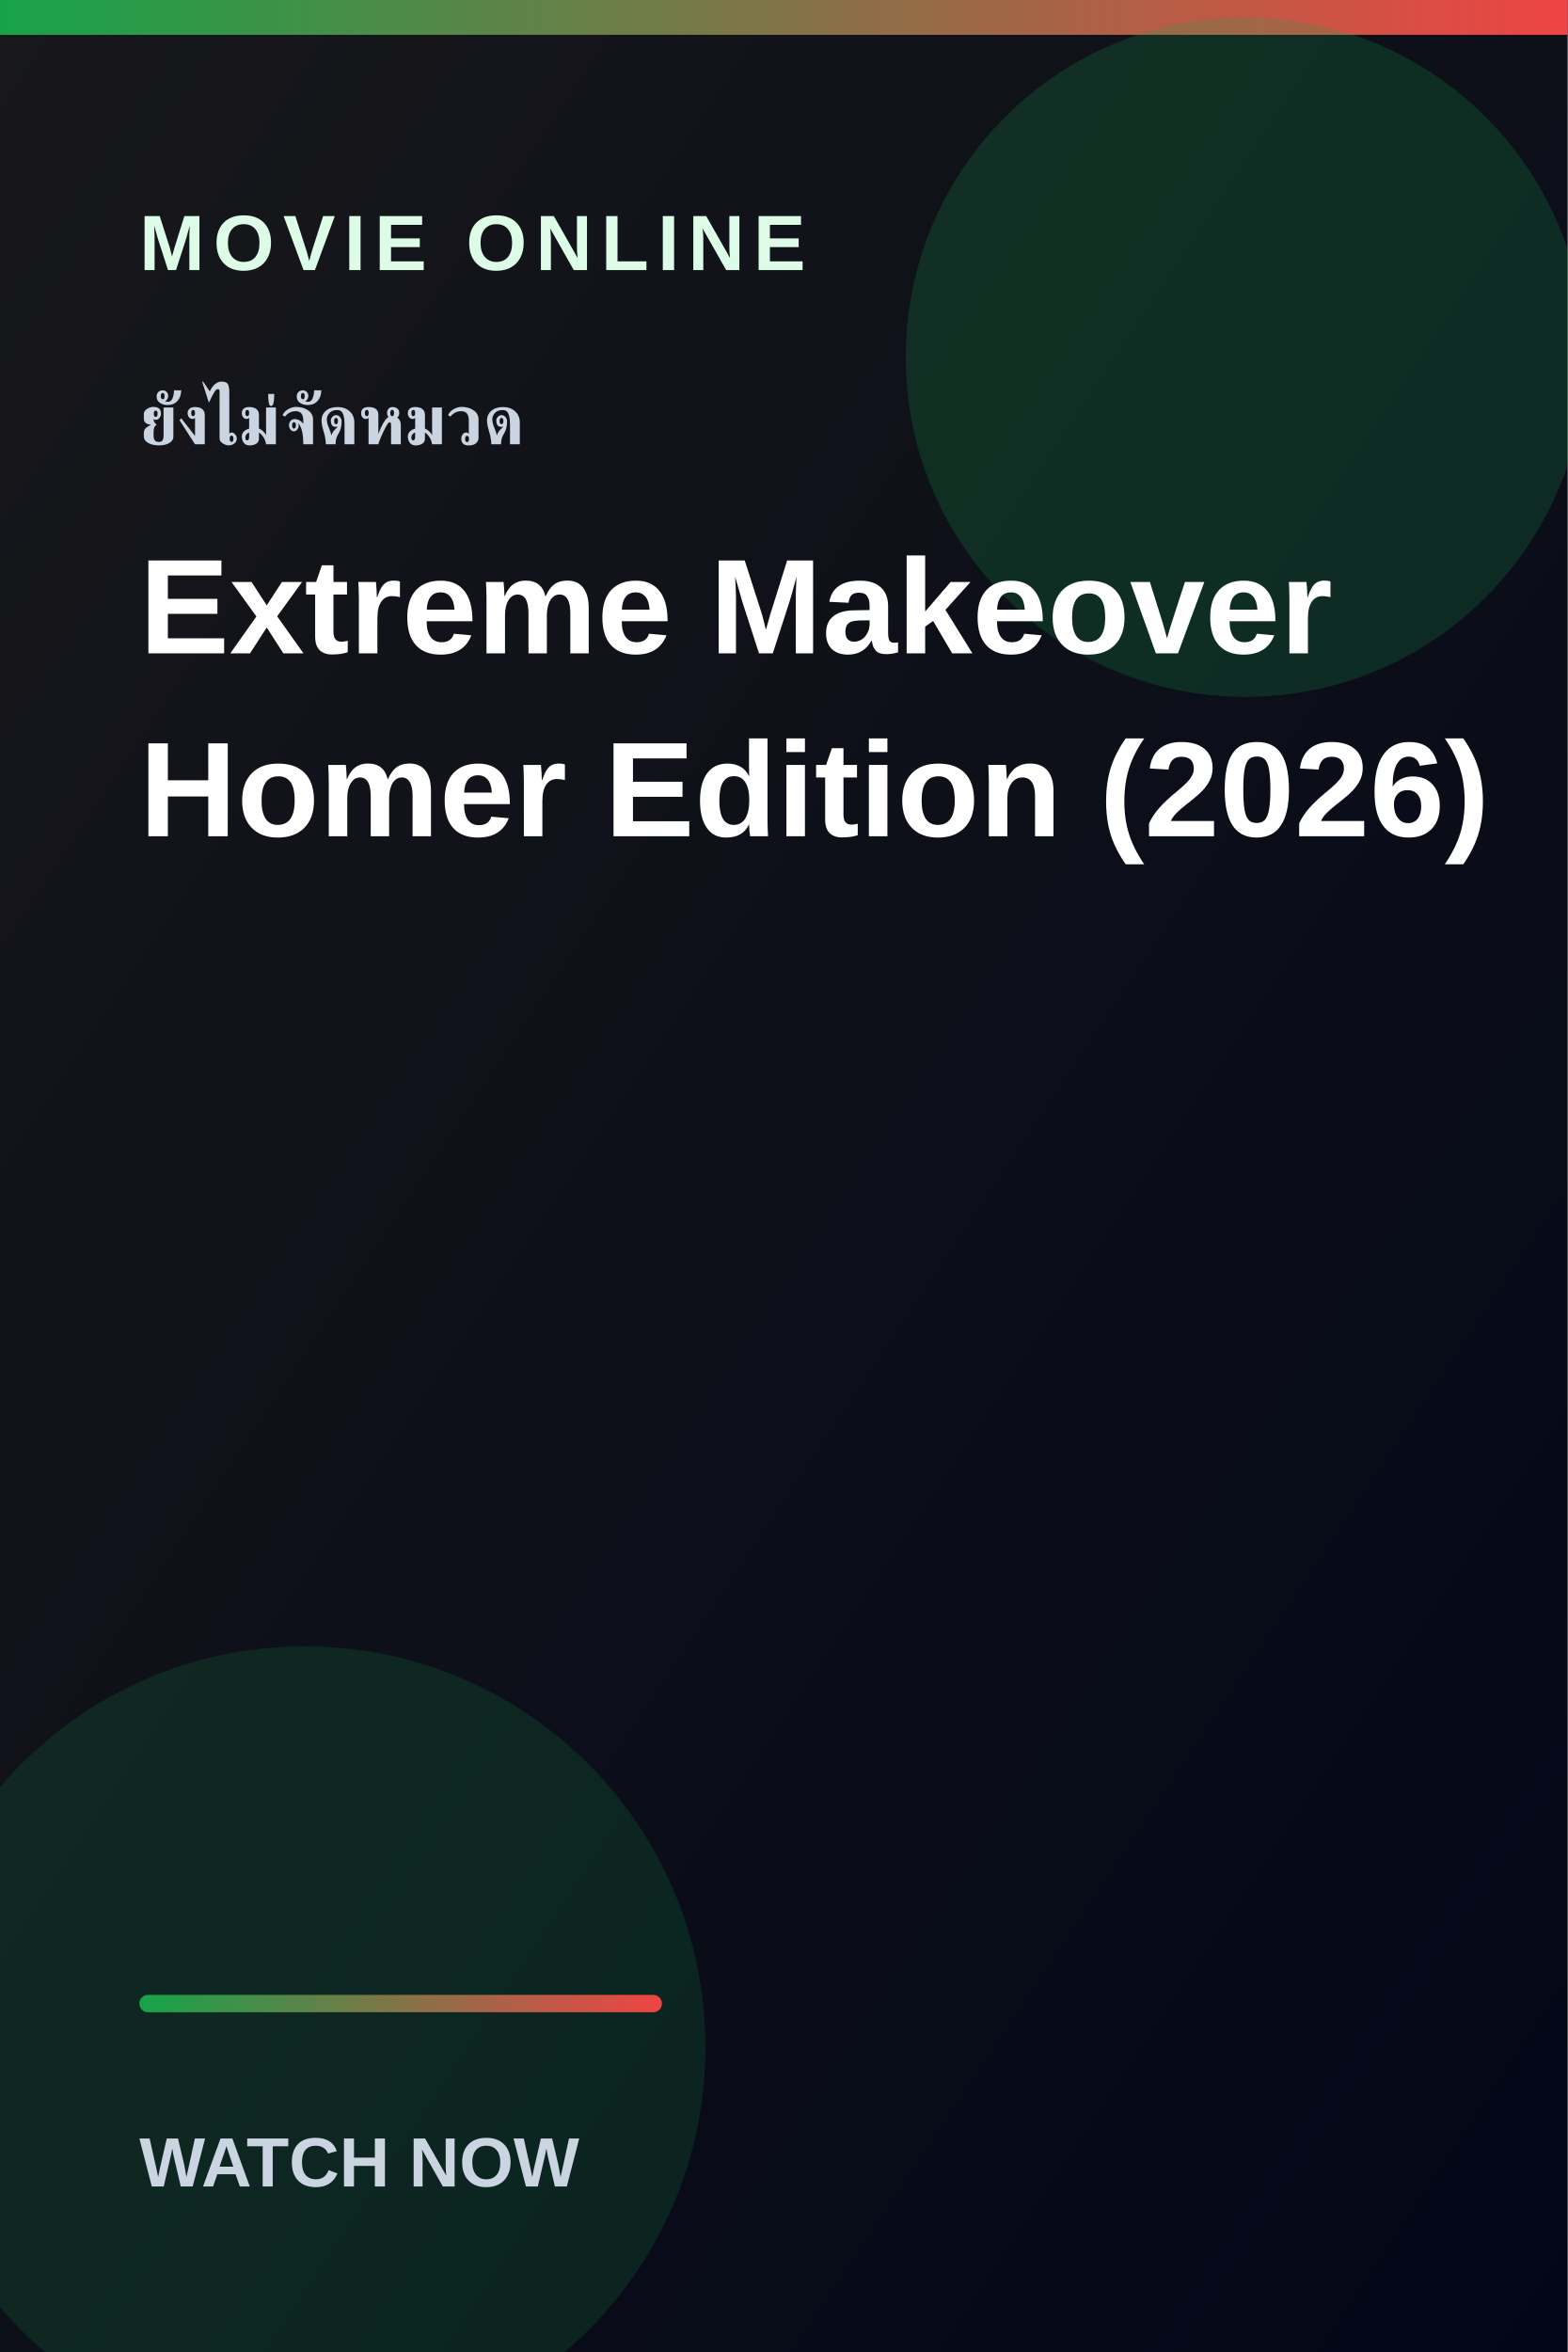
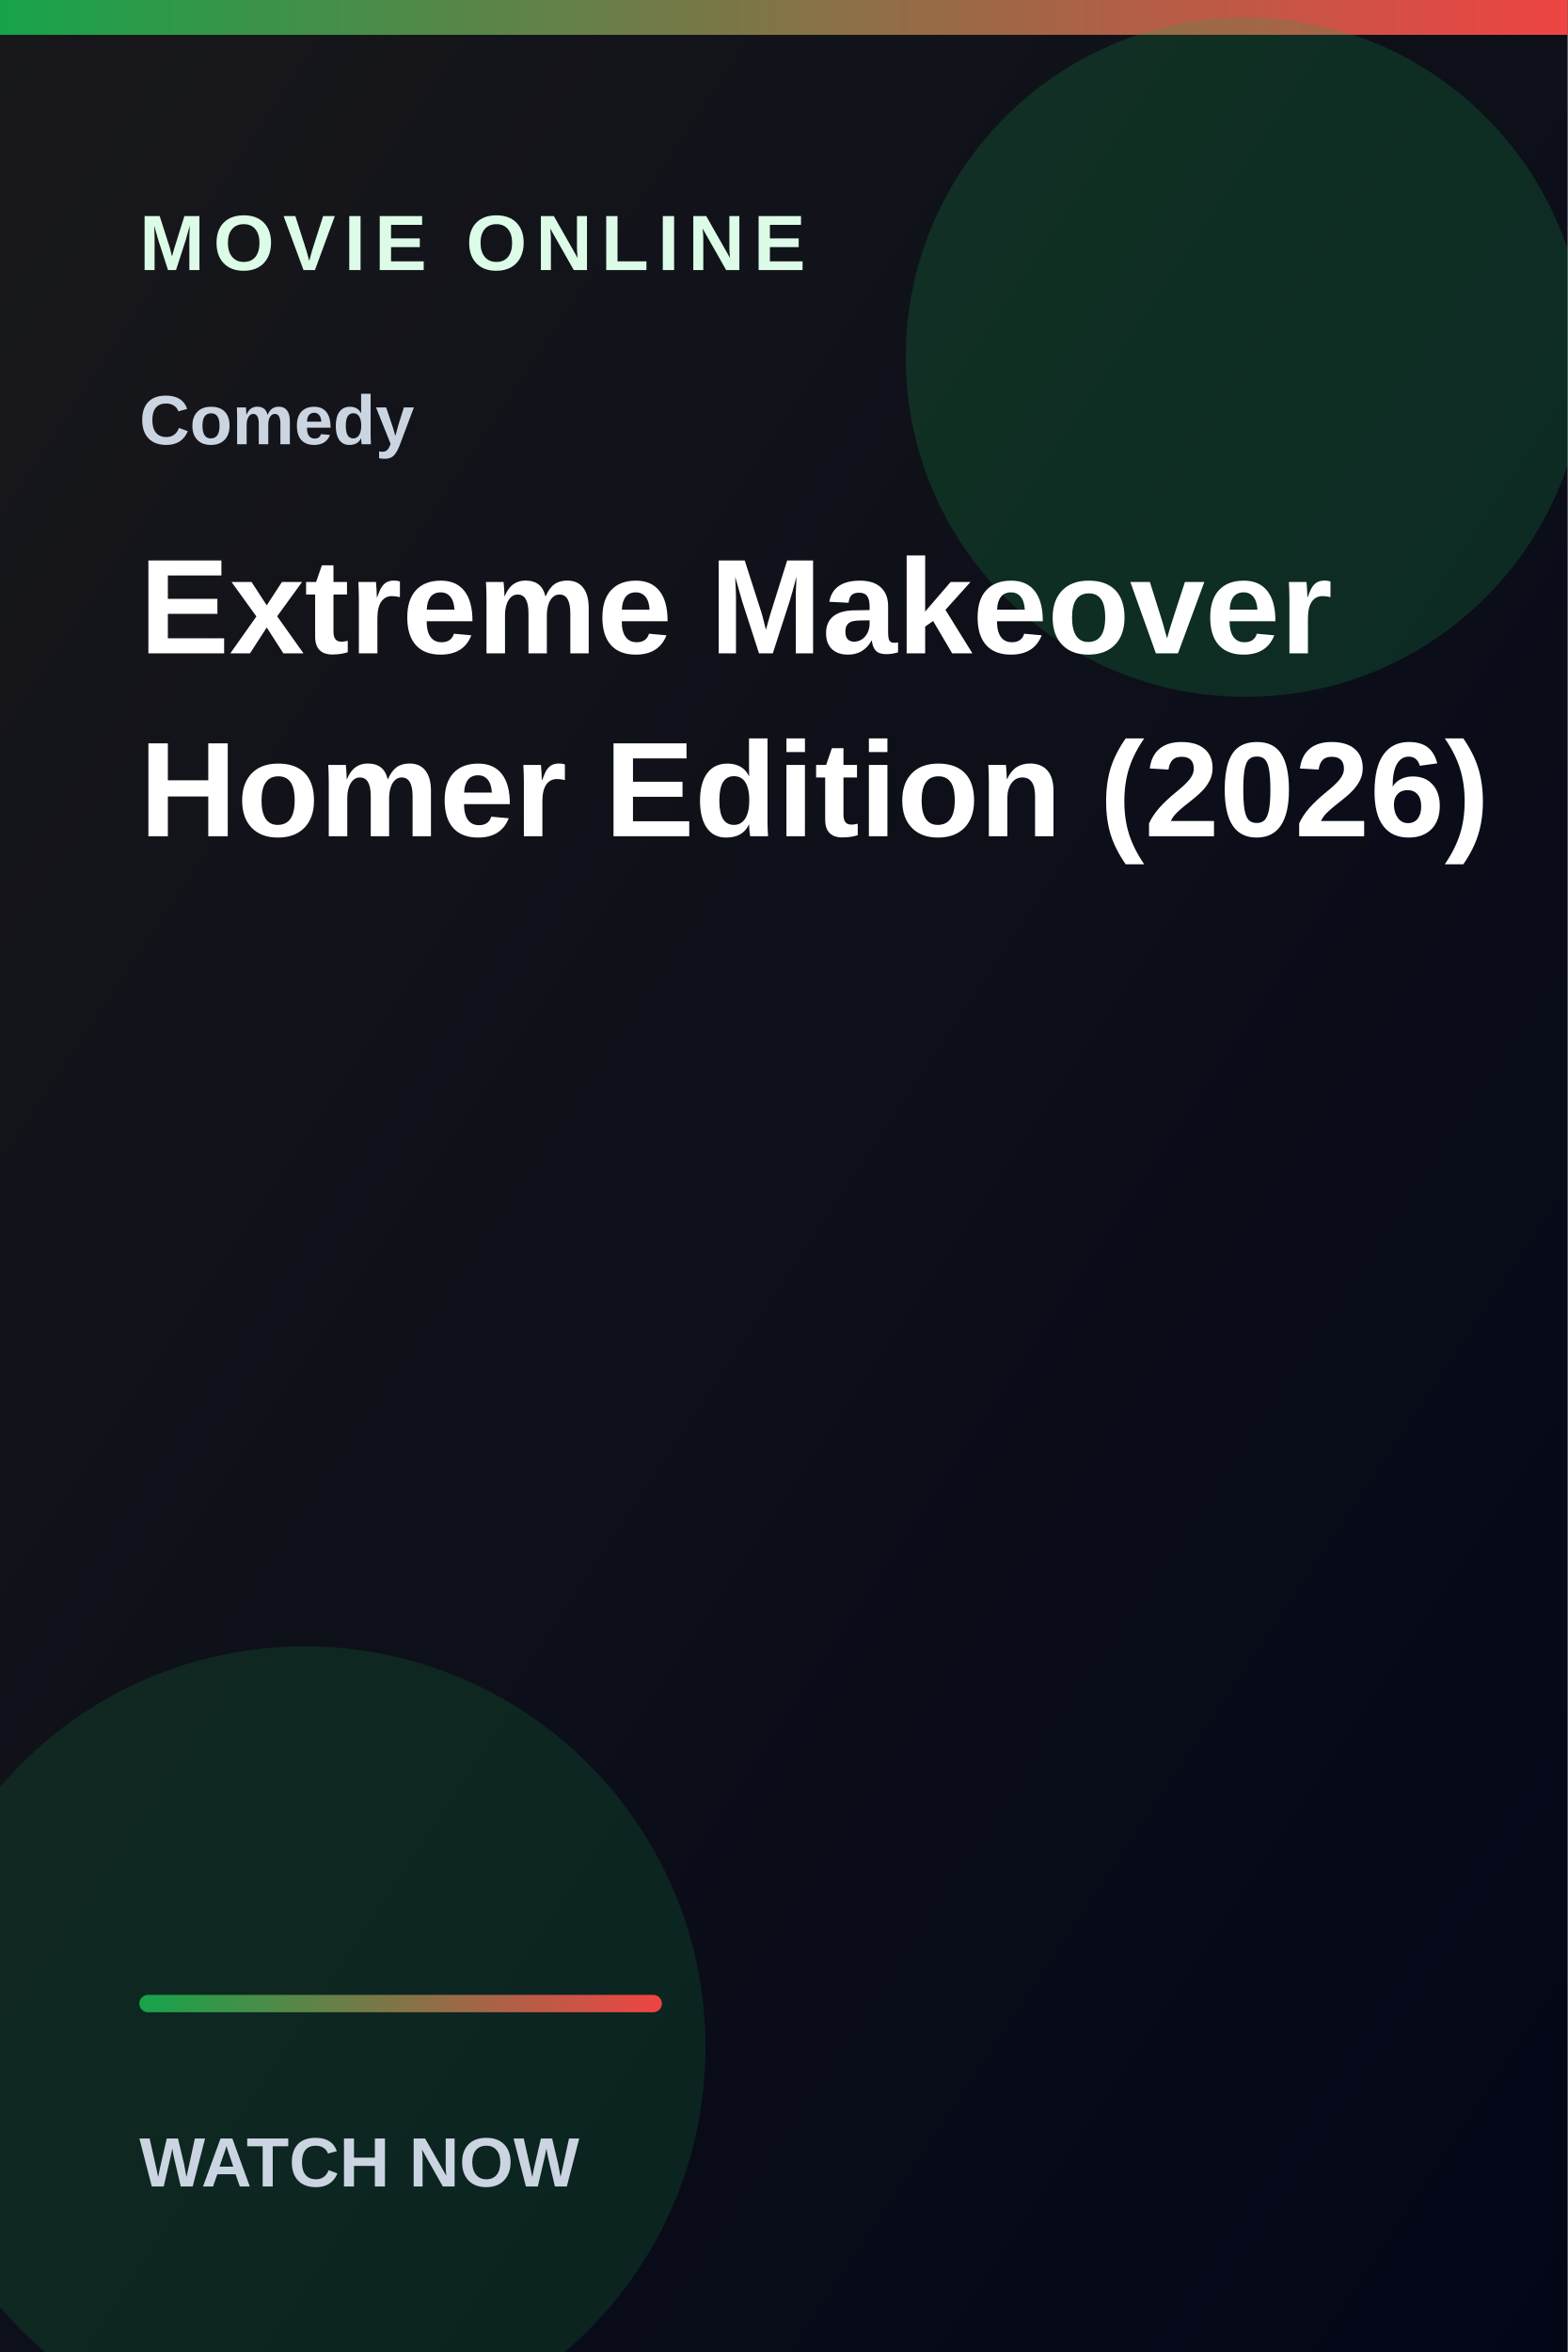
<svg xmlns="http://www.w3.org/2000/svg" width="360" height="540" viewBox="0 0 360 540" role="img" aria-label="Extreme Makeover Homer Edition (2026)">
  <defs>
    <linearGradient id="bg" x1="0" y1="0" x2="1" y2="1">
      <stop offset="0" stop-color="#18181b" />
      <stop offset="1" stop-color="#020617" />
    </linearGradient>
    <linearGradient id="accent" x1="0" y1="0" x2="1" y2="0">
      <stop offset="0" stop-color="#16a34a" />
      <stop offset="1" stop-color="#ef4444" />
    </linearGradient>
    <style>
      .brand { fill: #dcfce7; font: 700 18px Arial, sans-serif; letter-spacing: 2px; }
      .title { fill: #fff; font: 800 31px Arial, sans-serif; }
      .meta { fill: #cbd5e1; font: 600 16px Arial, sans-serif; }
    </style>
  </defs>
  <rect width="360" height="540" fill="url(#bg)" />
  <rect x="0" y="0" width="360" height="8" fill="url(#accent)" />
  <circle cx="286" cy="82" r="78" fill="#16a34a" opacity="0.2" />
  <circle cx="70" cy="470" r="92" fill="#16a34a" opacity="0.16" />
  <text x="32" y="62" class="brand">MOVIE ONLINE</text>
-   <text x="32" y="102" class="meta">ยังไม่จัดหมวด</text>
+   <text x="32" y="102" class="meta">Comedy</text>
  <text x="32" y="150" class="title">Extreme Makeover</text>
  <text x="32" y="192" class="title">Homer Edition (2026)</text>
  <rect x="32" y="458" width="120" height="4" rx="2" fill="url(#accent)" />
  <text x="32" y="502" class="meta">WATCH NOW</text>
</svg>
